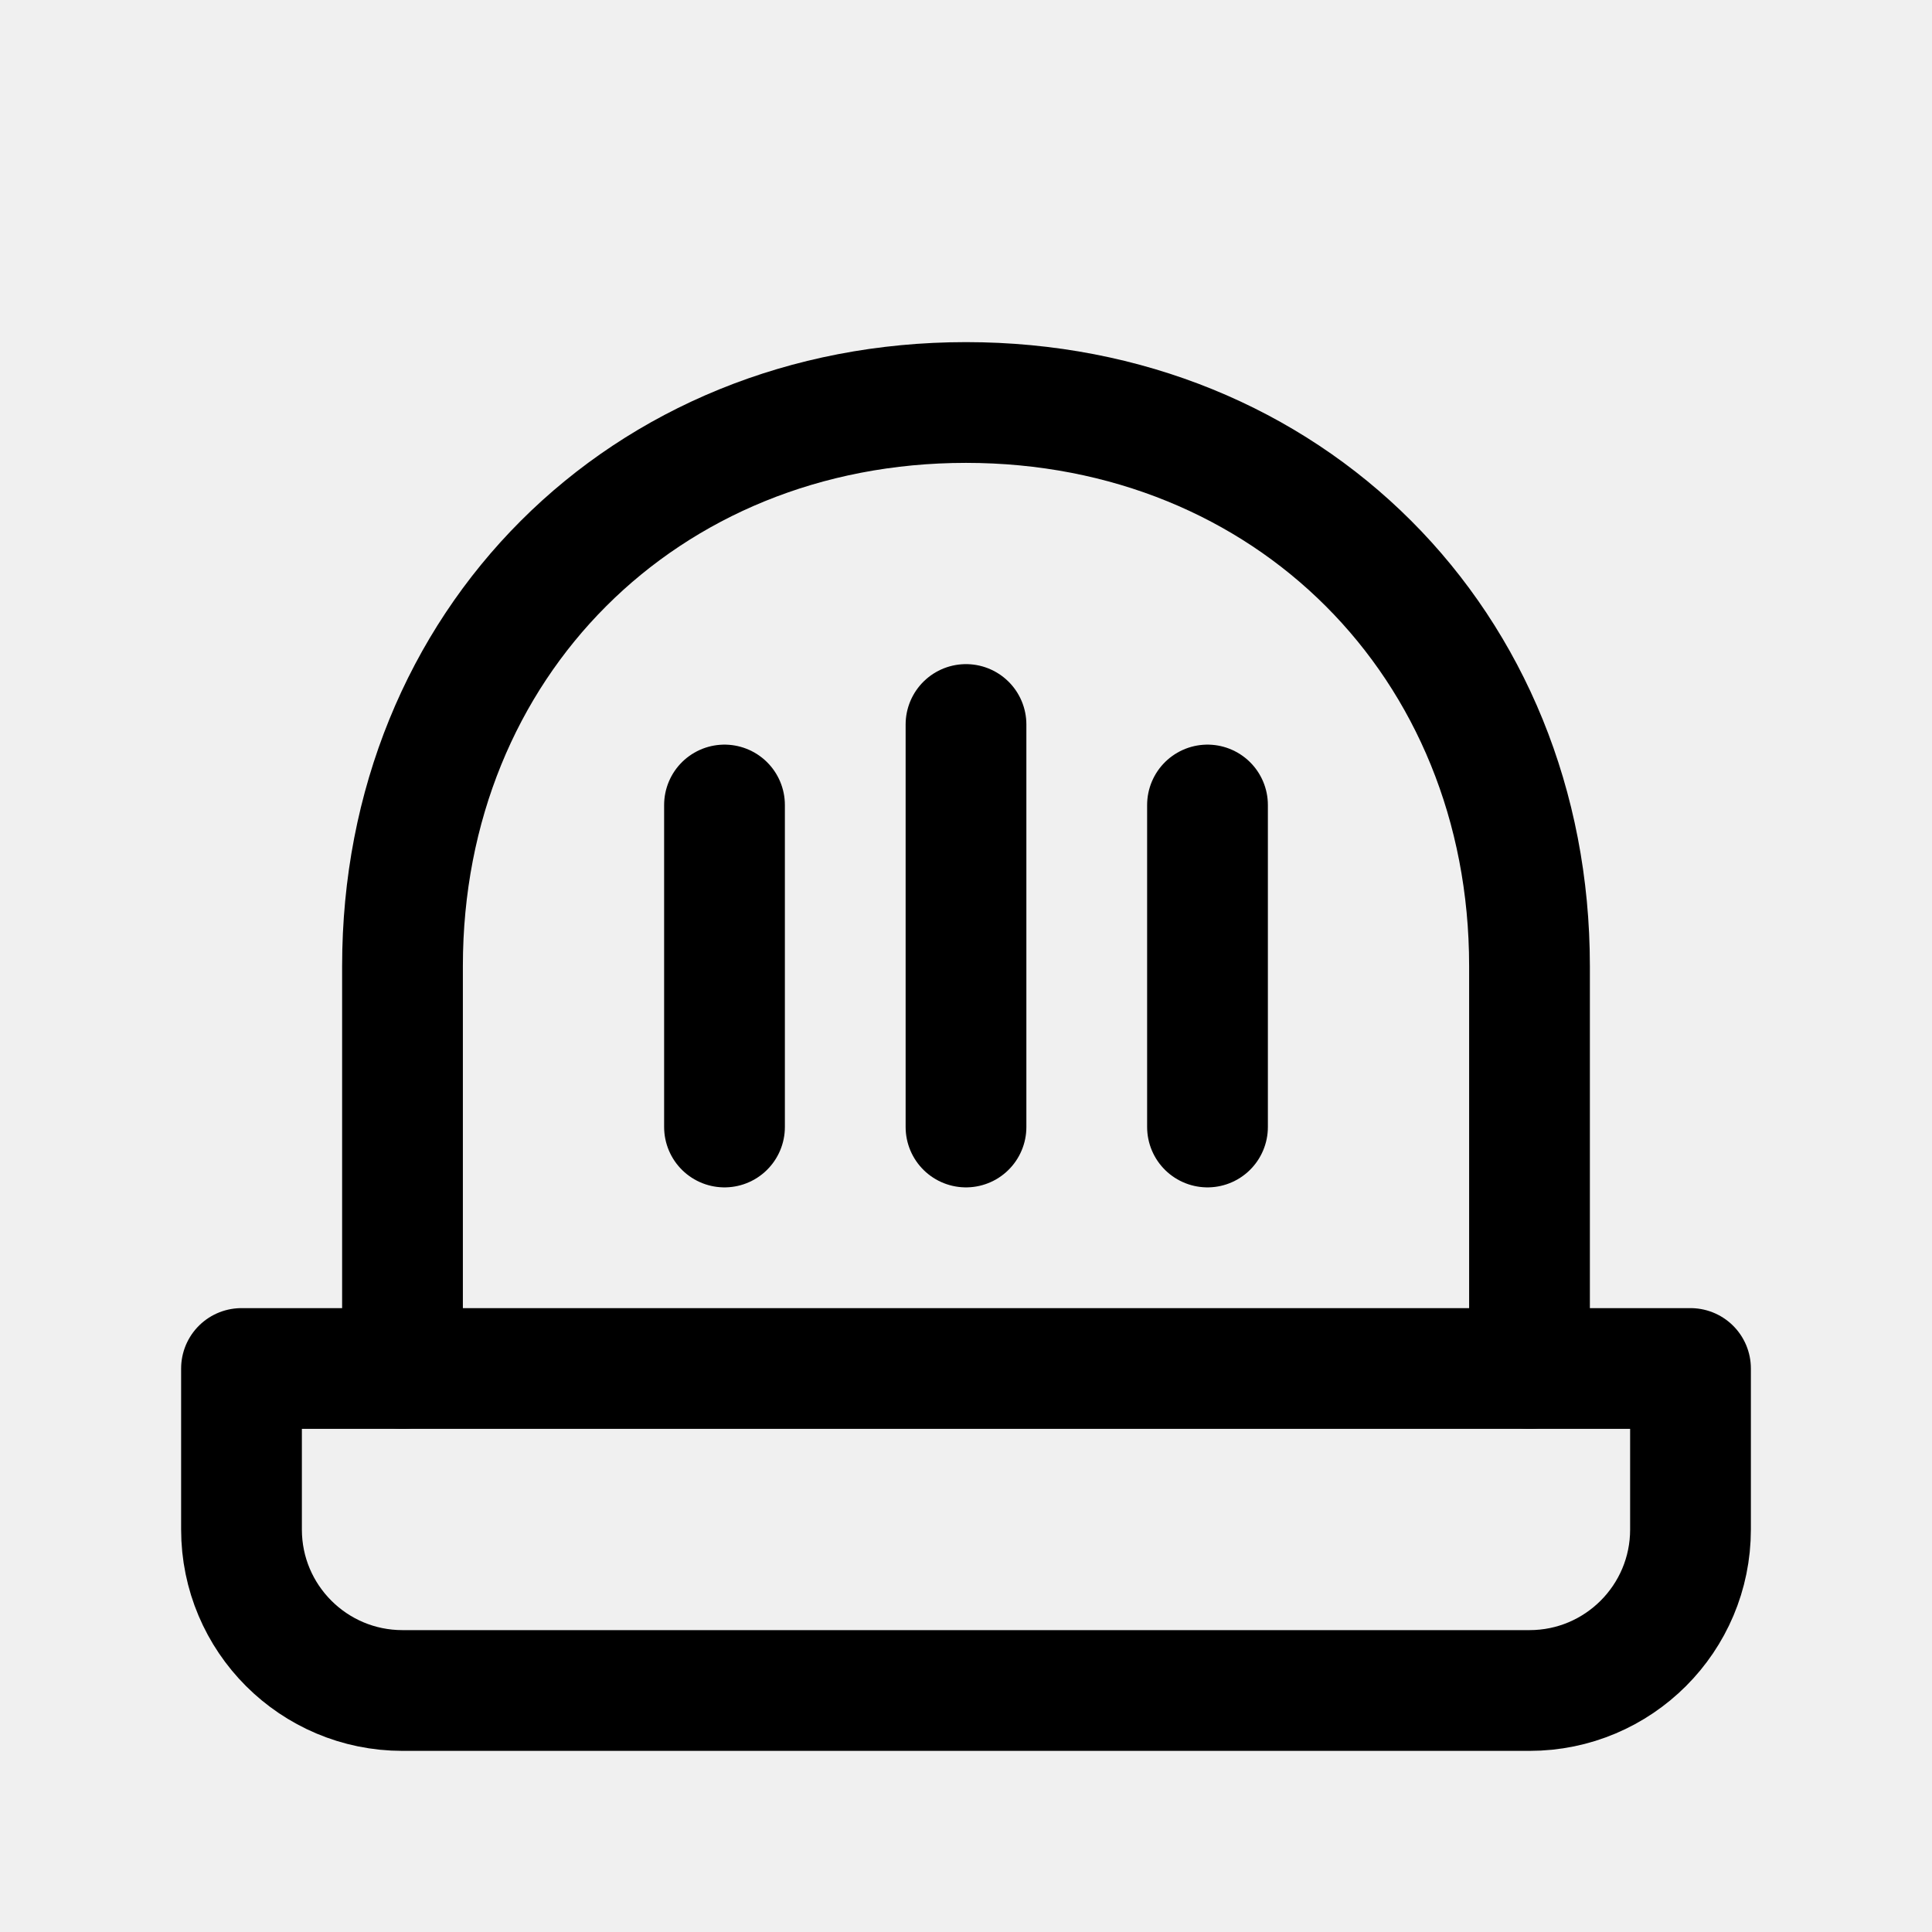
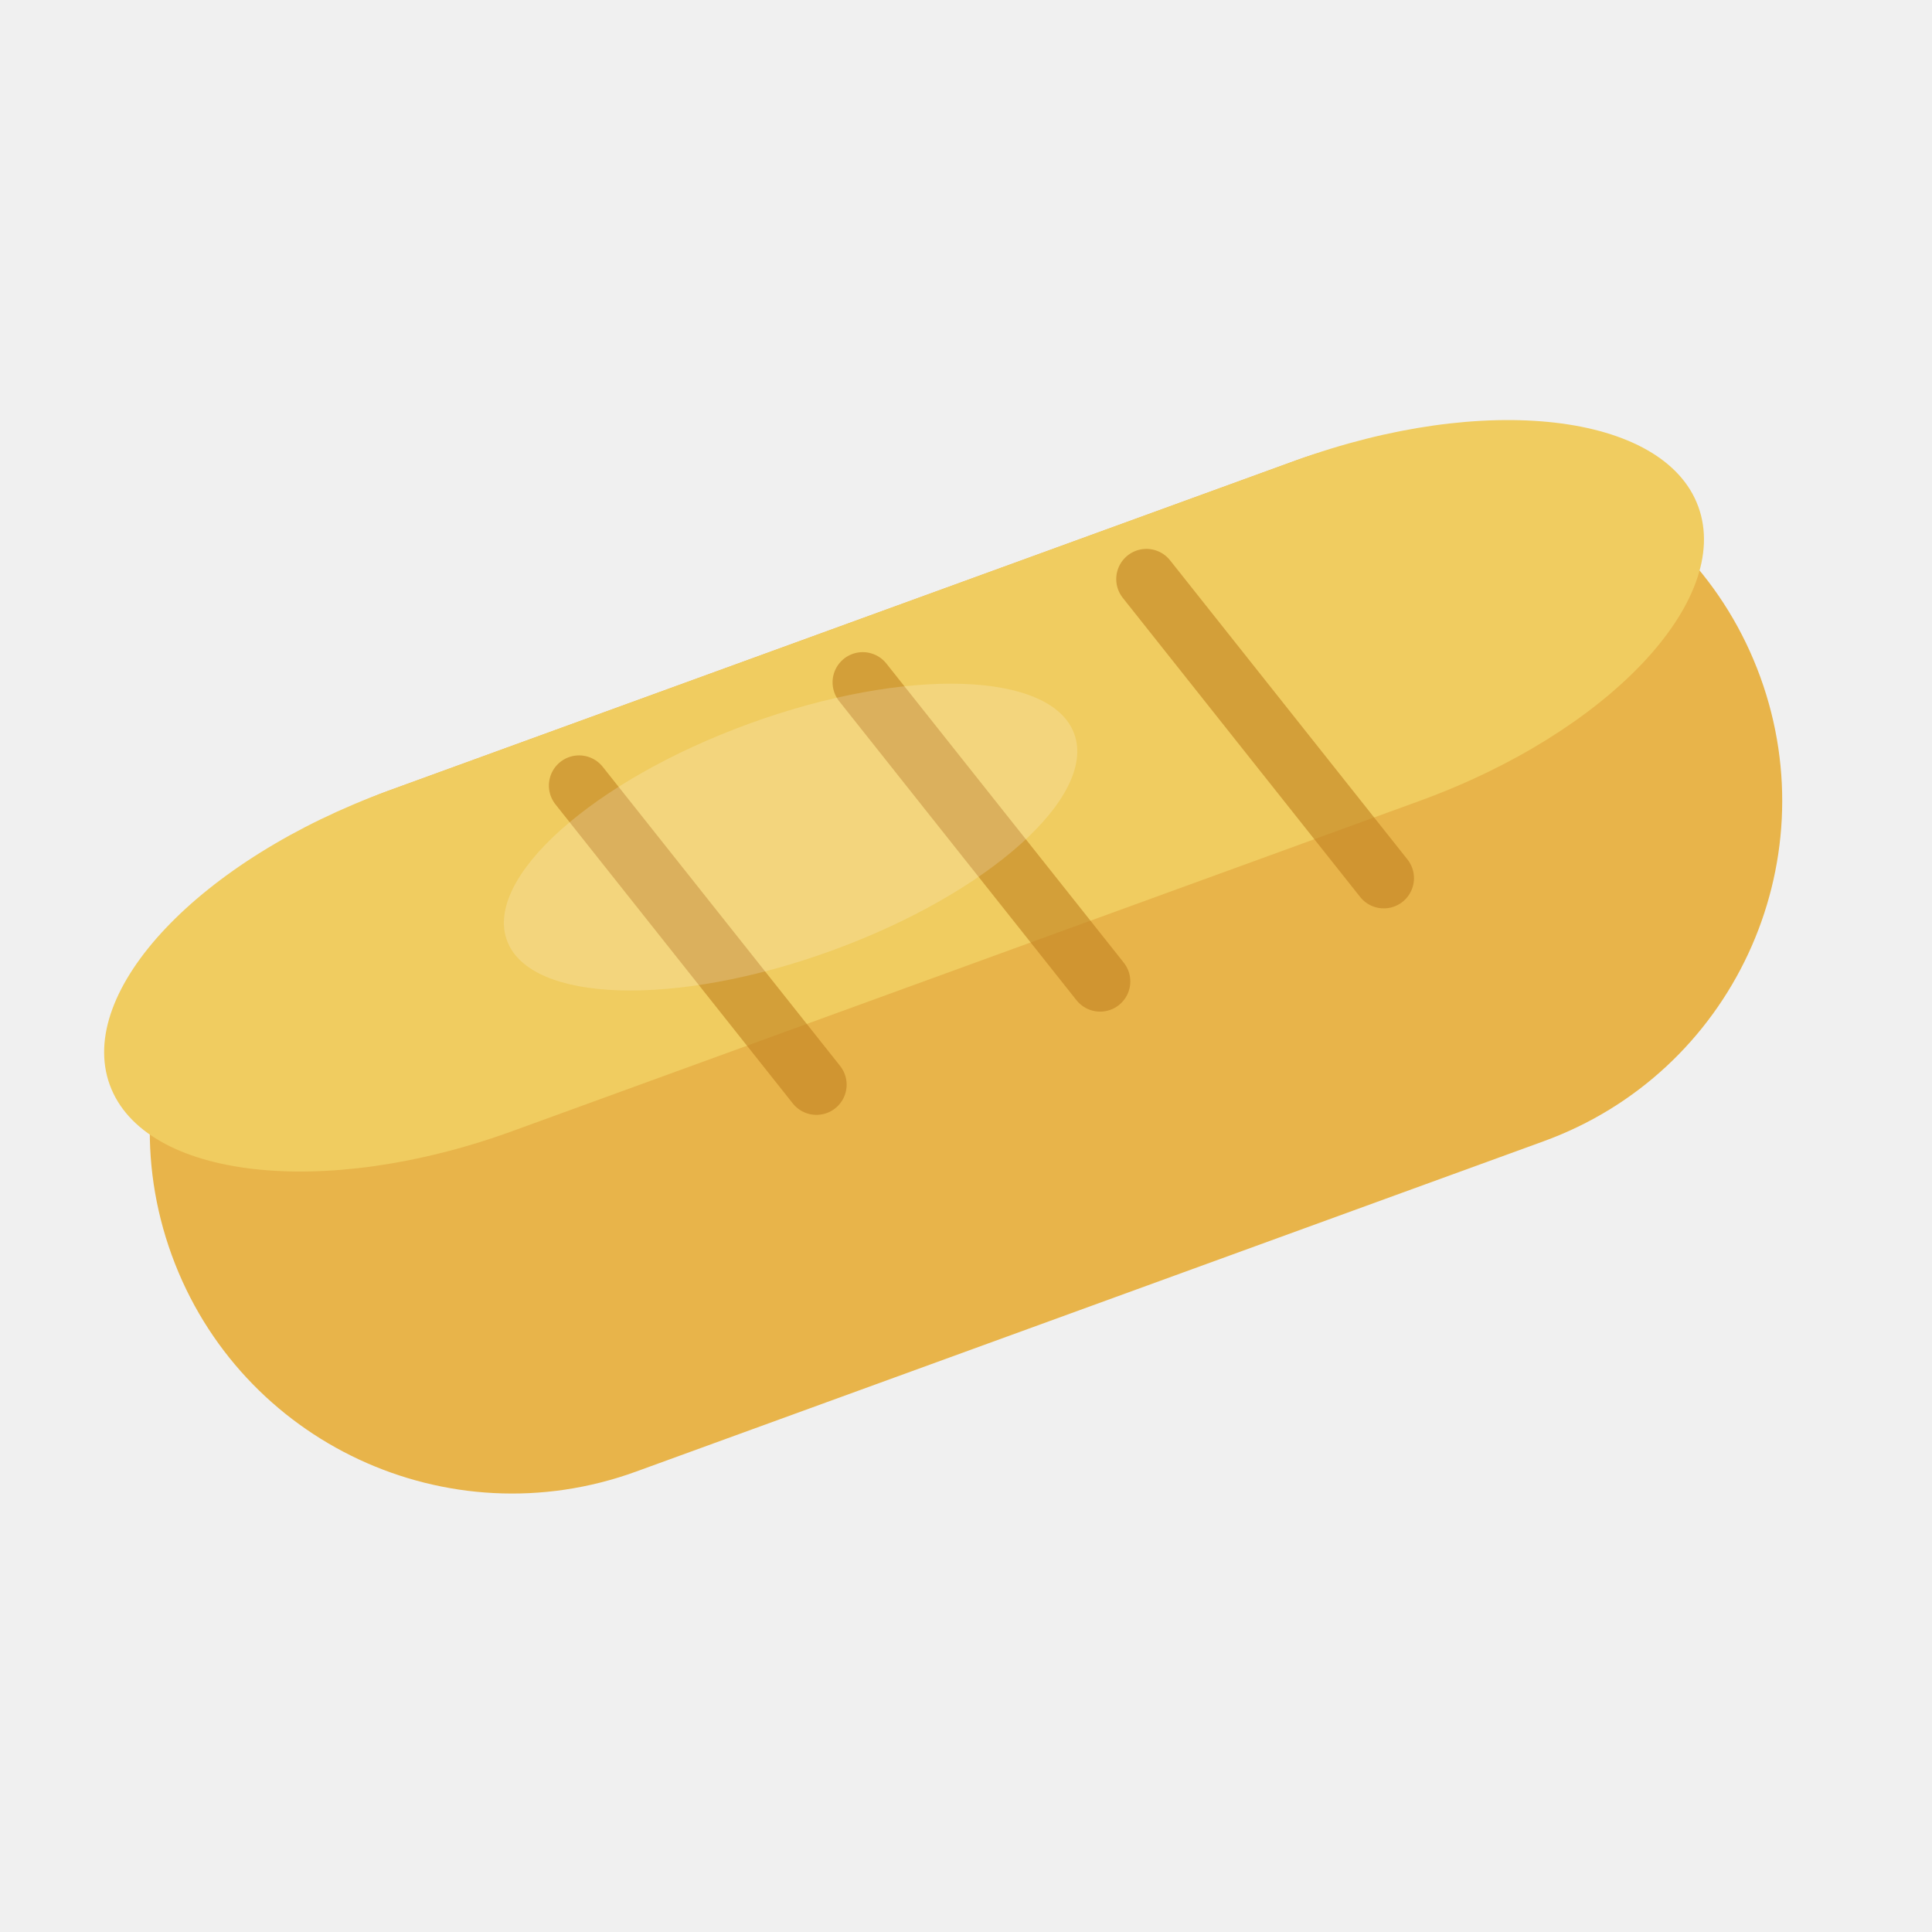
- <svg xmlns="http://www.w3.org/2000/svg" viewBox="0 0 24 24" width="24" height="24" fill="none" stroke="currentColor" stroke-width="1.5" stroke-linecap="round" stroke-linejoin="round">
-   <path d="M5 17V12c0-4 3-7 7-7s7 3 7 7v5" />
-   <path d="M3 17h18v2a2 2 0 01-2 2H5a2 2 0 01-2-2v-2z" />
-   <path d="M9 10v4M12 9v5M15 10v4" />
+ <svg xmlns="http://www.w3.org/2000/svg" viewBox="0 0 32 32" width="32" height="32">
+   <rect x="2" y="10" width="28" height="12" rx="6" fill="#E8B44A" transform="rotate(-20 16 16)" />
+   <rect x="2" y="10" width="28" height="6" rx="6" fill="#F0CC60" transform="rotate(-20 16 16)" />
+   <line x1="11" y1="11" x2="13" y2="17" stroke="#C08020" stroke-width="1" stroke-linecap="round" opacity="0.6" transform="rotate(-20 16 16)" />
+   <line x1="16" y1="11" x2="18" y2="17" stroke="#C08020" stroke-width="1" stroke-linecap="round" opacity="0.6" transform="rotate(-20 16 16)" />
+   <line x1="21" y1="11" x2="23" y2="17" stroke="#C08020" stroke-width="1" stroke-linecap="round" opacity="0.6" transform="rotate(-20 16 16)" />
+   <ellipse cx="14" cy="13" rx="5" ry="2" fill="white" opacity="0.18" transform="rotate(-20 16 16)" />
</svg>
